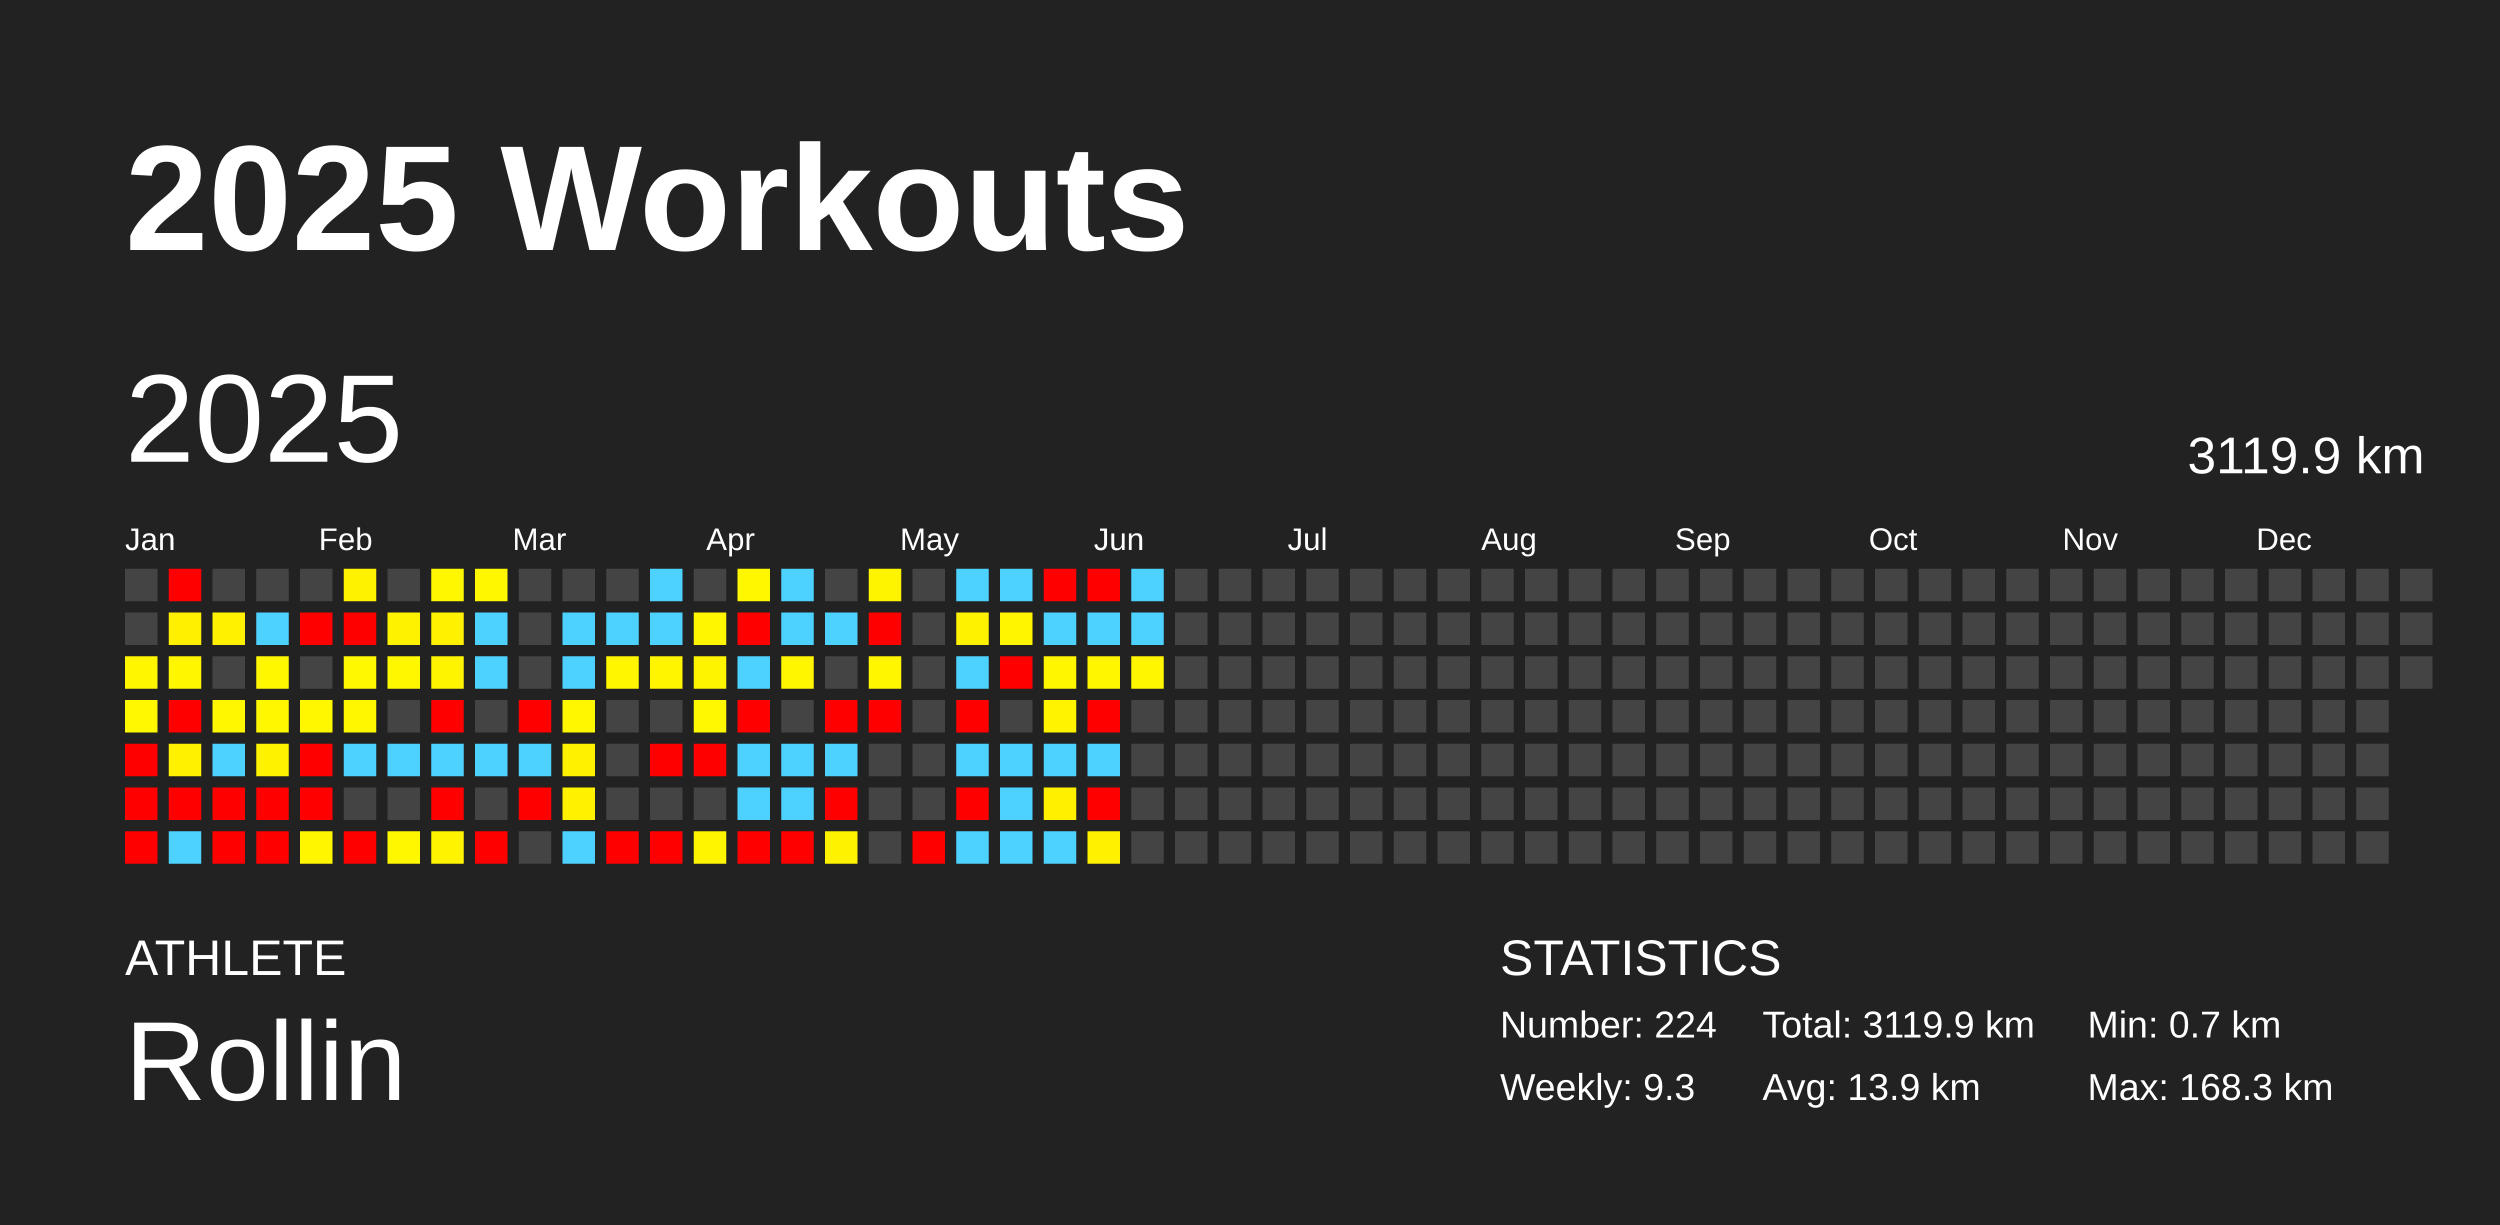
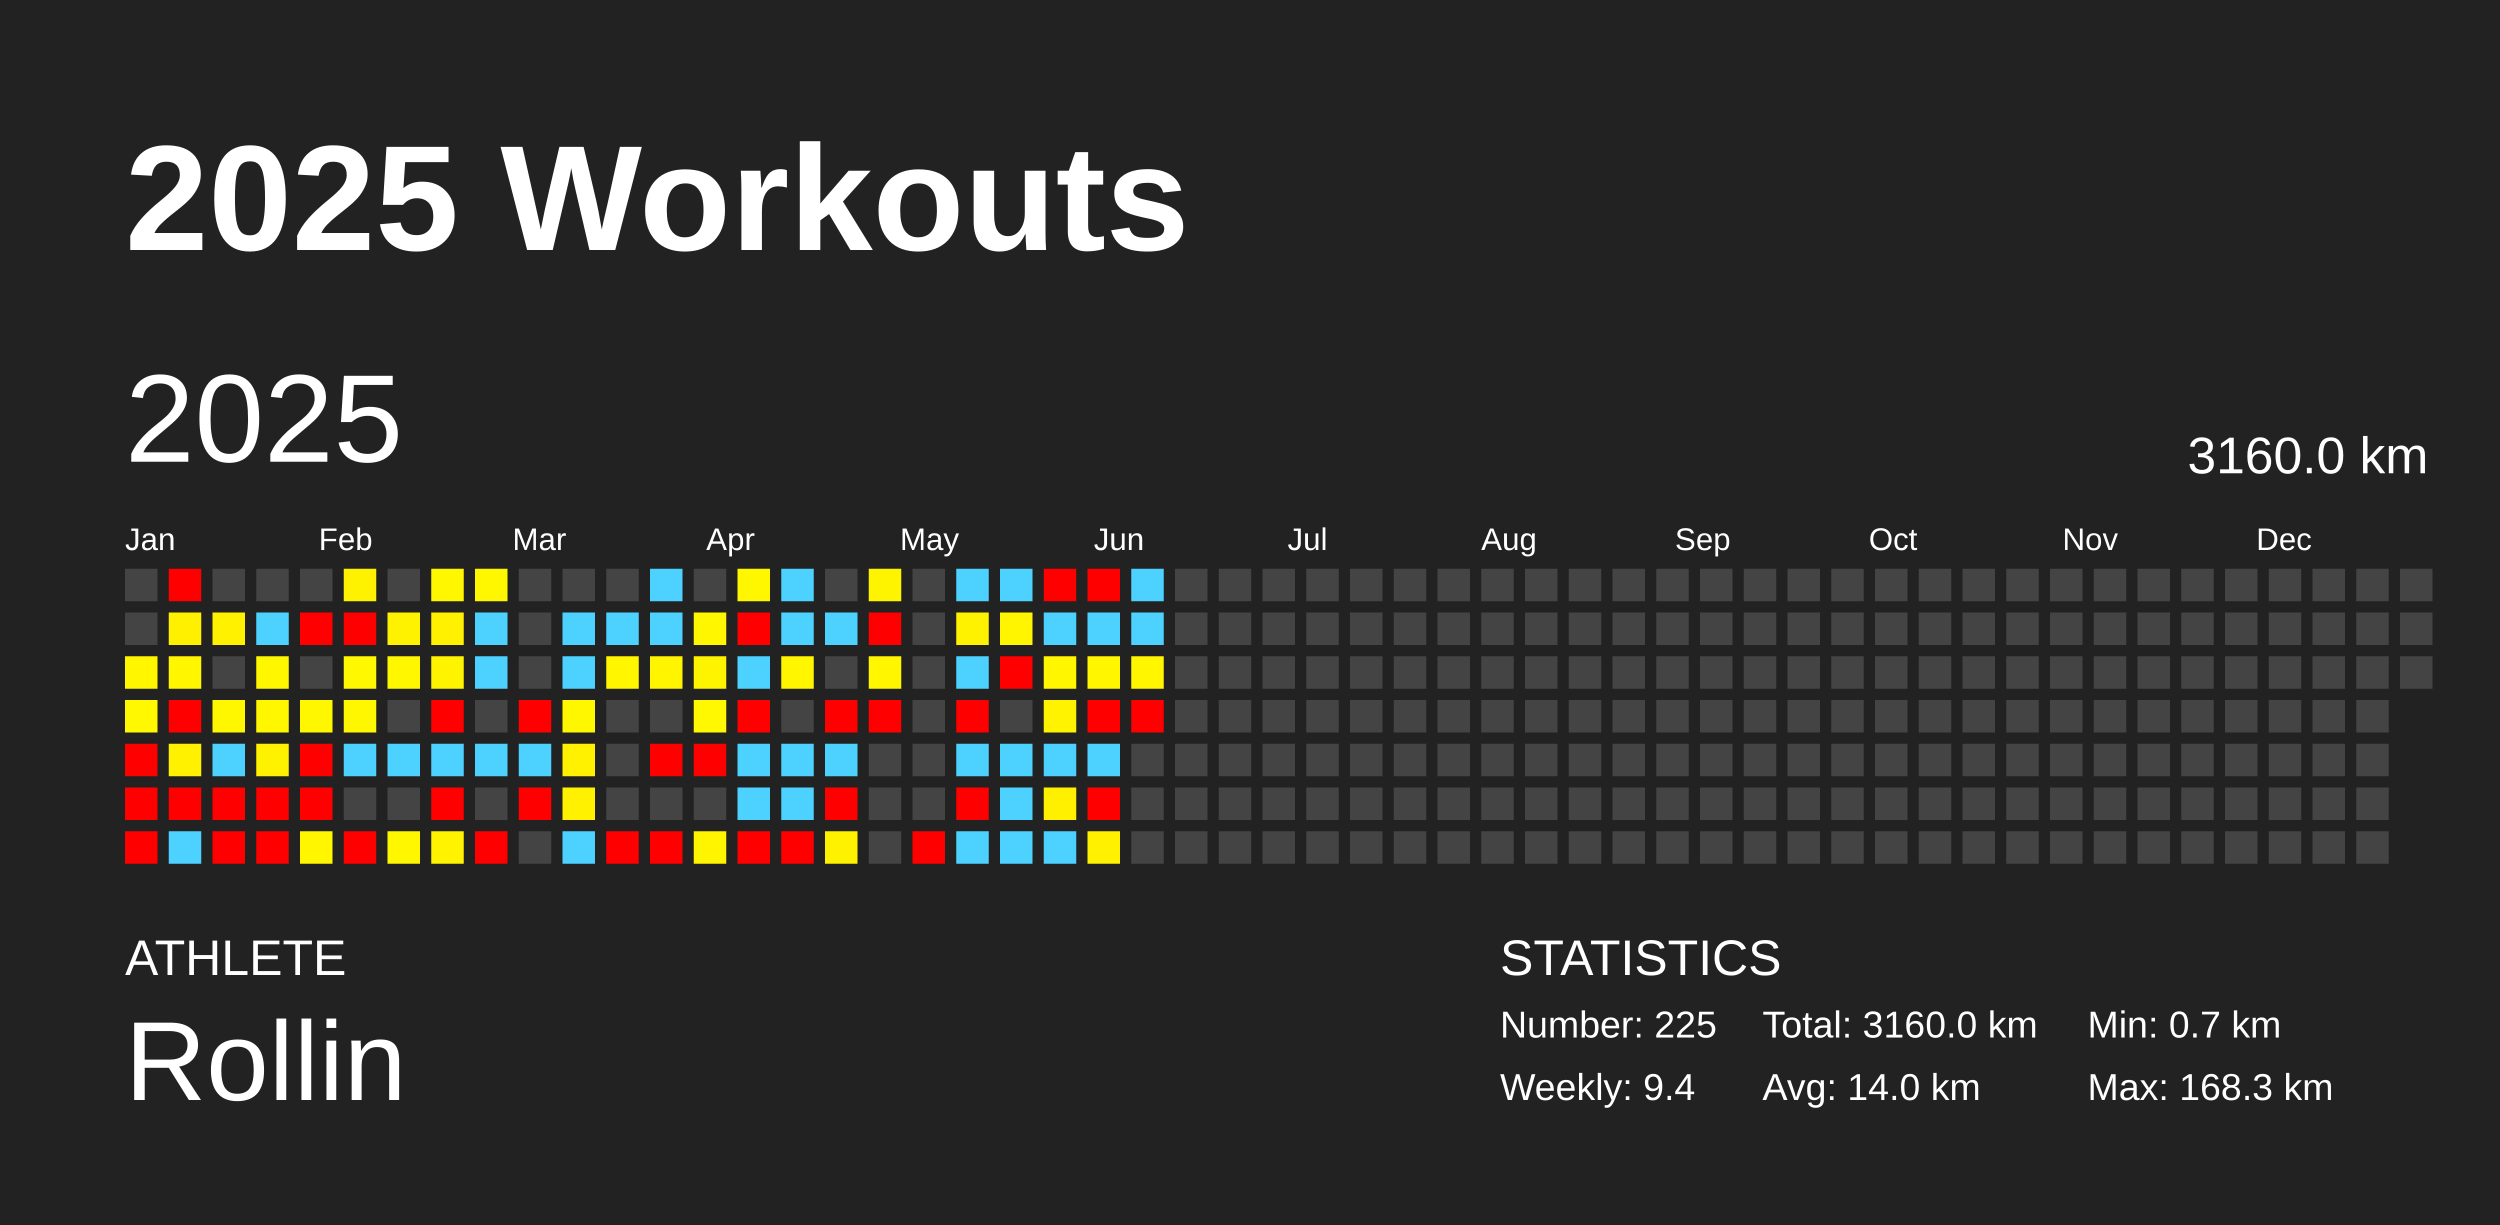
<svg xmlns="http://www.w3.org/2000/svg" baseProfile="full" height="98mm" version="1.1" viewBox="0,0,200,98" width="200mm">
  <defs />
  <rect fill="#222222" height="98" width="200" x="0" y="0" />
  <text fill="#FFFFFF" style="font-size:12px; font-family:Arial; font-weight:bold;" x="10" y="20">2025 Workouts</text>
  <text fill="#FFFFFF" style="font-size:4px; font-family:Arial" x="10" y="78">ATHLETE</text>
  <text fill="#FFFFFF" style="font-size:9px; font-family:Arial" x="10" y="88">Rollin</text>
  <text fill="#FFFFFF" style="font-size:4px; font-family:Arial" x="120" y="78">STATISTICS</text>
-   <text fill="#FFFFFF" style="font-size:3px; font-family:Arial" x="120" y="83">Number: 224</text>
-   <text fill="#FFFFFF" style="font-size:3px; font-family:Arial" x="120" y="88">Weekly: 9.3</text>
-   <text fill="#FFFFFF" style="font-size:3px; font-family:Arial" x="141" y="83">Total: 3119.9 km</text>
-   <text fill="#FFFFFF" style="font-size:3px; font-family:Arial" x="141" y="88">Avg: 13.9 km</text>
+   <text fill="#FFFFFF" style="font-size:3px; font-family:Arial" x="120" y="83">Number: 225</text>
+   <text fill="#FFFFFF" style="font-size:3px; font-family:Arial" x="120" y="88">Weekly: 9.4</text>
+   <text fill="#FFFFFF" style="font-size:3px; font-family:Arial" x="141" y="83">Total: 3160.0 km</text>
+   <text fill="#FFFFFF" style="font-size:3px; font-family:Arial" x="141" y="88">Avg: 14.0 km</text>
  <text fill="#FFFFFF" style="font-size:3px; font-family:Arial" x="167" y="83">Min: 0.7 km</text>
  <text fill="#FFFFFF" style="font-size:3px; font-family:Arial" x="167" y="88">Max: 168.3 km</text>
  <text dominant-baseline="hanging" fill="#FFFFFF" style="font-size:10.0px; font-family:Arial;" x="10" y="30">2025</text>
-   <text dominant-baseline="hanging" fill="#FFFFFF" style="font-size:4.125px; font-family:Arial;" x="175" y="35">3119.9 km</text>
+   <text dominant-baseline="hanging" fill="#FFFFFF" style="font-size:4.125px; font-family:Arial;" x="175" y="35">3160.0 km</text>
  <text fill="#FFFFFF" style="font-size:2.5px; font-family:Arial" x="10.0" y="44">Jan</text>
  <text fill="#FFFFFF" style="font-size:2.5px; font-family:Arial" x="25.5" y="44">Feb</text>
  <text fill="#FFFFFF" style="font-size:2.5px; font-family:Arial" x="41.0" y="44">Mar</text>
  <text fill="#FFFFFF" style="font-size:2.5px; font-family:Arial" x="56.5" y="44">Apr</text>
  <text fill="#FFFFFF" style="font-size:2.5px; font-family:Arial" x="72.0" y="44">May</text>
  <text fill="#FFFFFF" style="font-size:2.5px; font-family:Arial" x="87.5" y="44">Jun</text>
  <text fill="#FFFFFF" style="font-size:2.5px; font-family:Arial" x="103.0" y="44">Jul</text>
  <text fill="#FFFFFF" style="font-size:2.5px; font-family:Arial" x="118.5" y="44">Aug</text>
  <text fill="#FFFFFF" style="font-size:2.5px; font-family:Arial" x="134.0" y="44">Sep</text>
  <text fill="#FFFFFF" style="font-size:2.5px; font-family:Arial" x="149.5" y="44">Oct</text>
  <text fill="#FFFFFF" style="font-size:2.5px; font-family:Arial" x="165.0" y="44">Nov</text>
  <text fill="#FFFFFF" style="font-size:2.5px; font-family:Arial" x="180.5" y="44">Dec</text>
  <rect fill="#444444" height="2.6" width="2.6" x="10.0" y="45.5" />
  <rect fill="#444444" height="2.6" width="2.6" x="10.0" y="49.0" />
  <rect fill="#fff600" height="2.6" width="2.6" x="10.0" y="52.5" />
  <rect fill="#fff800" height="2.6" width="2.6" x="10.0" y="56.0" />
  <rect fill="red" height="2.6" width="2.6" x="10.0" y="59.5" />
  <rect fill="red" height="2.6" width="2.6" x="10.0" y="63.0" />
  <rect fill="red" height="2.6" width="2.6" x="10.0" y="66.5" />
  <rect fill="red" height="2.6" width="2.6" x="13.5" y="45.5" />
  <rect fill="#fff000" height="2.6" width="2.6" x="13.5" y="49.0" />
  <rect fill="#fff600" height="2.6" width="2.6" x="13.5" y="52.5" />
  <rect fill="red" height="2.6" width="2.6" x="13.5" y="56.0" />
  <rect fill="#fff100" height="2.6" width="2.6" x="13.5" y="59.5" />
  <rect fill="red" height="2.6" width="2.6" x="13.5" y="63.0" />
  <rect fill="#4dd2ff" height="2.6" width="2.6" x="13.5" y="66.5" />
  <rect fill="#444444" height="2.6" width="2.6" x="17.0" y="45.5" />
  <rect fill="#fff100" height="2.6" width="2.6" x="17.0" y="49.0" />
  <rect fill="#444444" height="2.6" width="2.6" x="17.0" y="52.5" />
  <rect fill="#fff700" height="2.6" width="2.6" x="17.0" y="56.0" />
  <rect fill="#4dd2ff" height="2.6" width="2.6" x="17.0" y="59.5" />
  <rect fill="red" height="2.6" width="2.6" x="17.0" y="63.0" />
  <rect fill="red" height="2.6" width="2.6" x="17.0" y="66.5" />
  <rect fill="#444444" height="2.6" width="2.6" x="20.5" y="45.5" />
  <rect fill="#4dd2ff" height="2.6" width="2.6" x="20.5" y="49.0" />
  <rect fill="#fff700" height="2.6" width="2.6" x="20.5" y="52.5" />
  <rect fill="#fff700" height="2.6" width="2.6" x="20.5" y="56.0" />
  <rect fill="#fff200" height="2.6" width="2.6" x="20.5" y="59.5" />
  <rect fill="red" height="2.6" width="2.6" x="20.5" y="63.0" />
  <rect fill="red" height="2.6" width="2.6" x="20.5" y="66.5" />
  <rect fill="#444444" height="2.6" width="2.6" x="24.0" y="45.5" />
  <rect fill="red" height="2.6" width="2.6" x="24.0" y="49.0" />
  <rect fill="#444444" height="2.6" width="2.6" x="24.0" y="52.5" />
  <rect fill="#fff700" height="2.6" width="2.6" x="24.0" y="56.0" />
  <rect fill="red" height="2.6" width="2.6" x="24.0" y="59.5" />
  <rect fill="red" height="2.6" width="2.6" x="24.0" y="63.0" />
  <rect fill="#fff600" height="2.6" width="2.6" x="24.0" y="66.5" />
  <rect fill="#fff200" height="2.6" width="2.6" x="27.5" y="45.5" />
  <rect fill="red" height="2.6" width="2.6" x="27.5" y="49.0" />
  <rect fill="#fff800" height="2.6" width="2.6" x="27.5" y="52.5" />
  <rect fill="#fff700" height="2.6" width="2.6" x="27.5" y="56.0" />
  <rect fill="#4dd2ff" height="2.6" width="2.6" x="27.5" y="59.5" />
  <rect fill="#444444" height="2.6" width="2.6" x="27.5" y="63.0" />
  <rect fill="red" height="2.6" width="2.6" x="27.5" y="66.5" />
  <rect fill="#444444" height="2.6" width="2.6" x="31.0" y="45.5" />
  <rect fill="#fff200" height="2.6" width="2.6" x="31.0" y="49.0" />
  <rect fill="#fff700" height="2.6" width="2.6" x="31.0" y="52.5" />
  <rect fill="#444444" height="2.6" width="2.6" x="31.0" y="56.0" />
  <rect fill="#4dd2ff" height="2.6" width="2.6" x="31.0" y="59.5" />
  <rect fill="#444444" height="2.6" width="2.6" x="31.0" y="63.0" />
  <rect fill="#fff700" height="2.6" width="2.6" x="31.0" y="66.5" />
  <rect fill="#fff700" height="2.6" width="2.6" x="34.5" y="45.5" />
  <rect fill="#fff100" height="2.6" width="2.6" x="34.5" y="49.0" />
  <rect fill="#fff400" height="2.6" width="2.6" x="34.5" y="52.5" />
  <rect fill="red" height="2.6" width="2.6" x="34.5" y="56.0" />
  <rect fill="#4dd2ff" height="2.6" width="2.6" x="34.5" y="59.5" />
  <rect fill="red" height="2.6" width="2.6" x="34.5" y="63.0" />
  <rect fill="#fff300" height="2.6" width="2.6" x="34.5" y="66.5" />
  <rect fill="#fff700" height="2.6" width="2.6" x="38.0" y="45.5" />
  <rect fill="#4dd2ff" height="2.6" width="2.6" x="38.0" y="49.0" />
  <rect fill="#4dd2ff" height="2.6" width="2.6" x="38.0" y="52.5" />
  <rect fill="#444444" height="2.6" width="2.6" x="38.0" y="56.0" />
  <rect fill="#4dd2ff" height="2.6" width="2.6" x="38.0" y="59.5" />
  <rect fill="#444444" height="2.6" width="2.6" x="38.0" y="63.0" />
  <rect fill="red" height="2.6" width="2.6" x="38.0" y="66.5" />
  <rect fill="#444444" height="2.6" width="2.6" x="41.5" y="45.5" />
  <rect fill="#444444" height="2.6" width="2.6" x="41.5" y="49.0" />
  <rect fill="#444444" height="2.6" width="2.6" x="41.5" y="52.5" />
  <rect fill="red" height="2.6" width="2.6" x="41.5" y="56.0" />
  <rect fill="#4dd2ff" height="2.6" width="2.6" x="41.5" y="59.5" />
  <rect fill="red" height="2.6" width="2.6" x="41.5" y="63.0" />
  <rect fill="#444444" height="2.6" width="2.6" x="41.5" y="66.5" />
  <rect fill="#444444" height="2.6" width="2.6" x="45.0" y="45.5" />
  <rect fill="#4dd2ff" height="2.6" width="2.6" x="45.0" y="49.0" />
  <rect fill="#4dd2ff" height="2.6" width="2.6" x="45.0" y="52.5" />
  <rect fill="#fff700" height="2.6" width="2.6" x="45.0" y="56.0" />
  <rect fill="#fff100" height="2.6" width="2.6" x="45.0" y="59.5" />
  <rect fill="#fff100" height="2.6" width="2.6" x="45.0" y="63.0" />
  <rect fill="#4dd2ff" height="2.6" width="2.6" x="45.0" y="66.5" />
  <rect fill="#444444" height="2.6" width="2.6" x="48.5" y="45.5" />
  <rect fill="#4dd2ff" height="2.6" width="2.6" x="48.5" y="49.0" />
  <rect fill="#fff600" height="2.6" width="2.6" x="48.5" y="52.5" />
  <rect fill="#444444" height="2.6" width="2.6" x="48.5" y="56.0" />
  <rect fill="#444444" height="2.6" width="2.6" x="48.5" y="59.5" />
  <rect fill="#444444" height="2.6" width="2.6" x="48.5" y="63.0" />
  <rect fill="red" height="2.6" width="2.6" x="48.5" y="66.5" />
  <rect fill="#4dd2ff" height="2.6" width="2.6" x="52.0" y="45.5" />
  <rect fill="#4dd2ff" height="2.6" width="2.6" x="52.0" y="49.0" />
  <rect fill="#fff500" height="2.6" width="2.6" x="52.0" y="52.5" />
  <rect fill="#444444" height="2.6" width="2.6" x="52.0" y="56.0" />
  <rect fill="red" height="2.6" width="2.6" x="52.0" y="59.5" />
  <rect fill="#444444" height="2.6" width="2.6" x="52.0" y="63.0" />
  <rect fill="red" height="2.6" width="2.6" x="52.0" y="66.5" />
  <rect fill="#444444" height="2.6" width="2.6" x="55.5" y="45.5" />
  <rect fill="#fff600" height="2.6" width="2.6" x="55.5" y="49.0" />
  <rect fill="#fff400" height="2.6" width="2.6" x="55.5" y="52.5" />
  <rect fill="#fff800" height="2.6" width="2.6" x="55.5" y="56.0" />
  <rect fill="red" height="2.6" width="2.6" x="55.5" y="59.5" />
  <rect fill="#444444" height="2.6" width="2.6" x="55.5" y="63.0" />
  <rect fill="#fff500" height="2.6" width="2.6" x="55.5" y="66.5" />
  <rect fill="#fff700" height="2.6" width="2.6" x="59.0" y="45.5" />
  <rect fill="red" height="2.6" width="2.6" x="59.0" y="49.0" />
  <rect fill="#4dd2ff" height="2.6" width="2.6" x="59.0" y="52.5" />
  <rect fill="red" height="2.6" width="2.6" x="59.0" y="56.0" />
  <rect fill="#4dd2ff" height="2.6" width="2.6" x="59.0" y="59.5" />
  <rect fill="#4dd2ff" height="2.6" width="2.6" x="59.0" y="63.0" />
  <rect fill="red" height="2.6" width="2.6" x="59.0" y="66.5" />
  <rect fill="#4dd2ff" height="2.6" width="2.6" x="62.5" y="45.5" />
  <rect fill="#4dd2ff" height="2.6" width="2.6" x="62.5" y="49.0" />
  <rect fill="#fff600" height="2.6" width="2.6" x="62.5" y="52.5" />
  <rect fill="#444444" height="2.6" width="2.6" x="62.5" y="56.0" />
  <rect fill="#4dd2ff" height="2.6" width="2.6" x="62.5" y="59.5" />
  <rect fill="#4dd2ff" height="2.6" width="2.6" x="62.5" y="63.0" />
  <rect fill="red" height="2.6" width="2.6" x="62.5" y="66.5" />
  <rect fill="#444444" height="2.6" width="2.6" x="66.0" y="45.5" />
  <rect fill="#4dd2ff" height="2.6" width="2.6" x="66.0" y="49.0" />
  <rect fill="#444444" height="2.6" width="2.6" x="66.0" y="52.5" />
  <rect fill="red" height="2.6" width="2.6" x="66.0" y="56.0" />
  <rect fill="#4dd2ff" height="2.6" width="2.6" x="66.0" y="59.5" />
  <rect fill="red" height="2.6" width="2.6" x="66.0" y="63.0" />
  <rect fill="#fff200" height="2.6" width="2.6" x="66.0" y="66.5" />
  <rect fill="#fff400" height="2.6" width="2.6" x="69.5" y="45.5" />
  <rect fill="red" height="2.6" width="2.6" x="69.5" y="49.0" />
  <rect fill="#fff600" height="2.6" width="2.6" x="69.5" y="52.5" />
  <rect fill="red" height="2.6" width="2.6" x="69.5" y="56.0" />
  <rect fill="#444444" height="2.6" width="2.6" x="69.5" y="59.5" />
  <rect fill="#444444" height="2.6" width="2.6" x="69.5" y="63.0" />
  <rect fill="#444444" height="2.6" width="2.6" x="69.5" y="66.5" />
  <rect fill="#444444" height="2.6" width="2.6" x="73.0" y="45.5" />
  <rect fill="#444444" height="2.6" width="2.6" x="73.0" y="49.0" />
  <rect fill="#444444" height="2.6" width="2.6" x="73.0" y="52.5" />
  <rect fill="#444444" height="2.6" width="2.6" x="73.0" y="56.0" />
  <rect fill="#444444" height="2.6" width="2.6" x="73.0" y="59.5" />
  <rect fill="#444444" height="2.6" width="2.6" x="73.0" y="63.0" />
  <rect fill="red" height="2.6" width="2.6" x="73.0" y="66.5" />
  <rect fill="#4dd2ff" height="2.6" width="2.6" x="76.5" y="45.5" />
  <rect fill="#fff200" height="2.6" width="2.6" x="76.5" y="49.0" />
  <rect fill="#4dd2ff" height="2.6" width="2.6" x="76.5" y="52.5" />
  <rect fill="red" height="2.6" width="2.6" x="76.5" y="56.0" />
  <rect fill="#4dd2ff" height="2.6" width="2.6" x="76.5" y="59.5" />
  <rect fill="red" height="2.6" width="2.6" x="76.5" y="63.0" />
  <rect fill="#4dd2ff" height="2.6" width="2.6" x="76.5" y="66.5" />
  <rect fill="#4dd2ff" height="2.6" width="2.6" x="80.0" y="45.5" />
  <rect fill="#fff500" height="2.6" width="2.6" x="80.0" y="49.0" />
  <rect fill="red" height="2.6" width="2.6" x="80.0" y="52.5" />
  <rect fill="#444444" height="2.6" width="2.6" x="80.0" y="56.0" />
  <rect fill="#4dd2ff" height="2.6" width="2.6" x="80.0" y="59.5" />
  <rect fill="#4dd2ff" height="2.6" width="2.6" x="80.0" y="63.0" />
  <rect fill="#4dd2ff" height="2.6" width="2.6" x="80.0" y="66.5" />
  <rect fill="red" height="2.6" width="2.6" x="83.5" y="45.5" />
  <rect fill="#4dd2ff" height="2.6" width="2.6" x="83.5" y="49.0" />
  <rect fill="#fff600" height="2.6" width="2.6" x="83.5" y="52.5" />
  <rect fill="#fff300" height="2.6" width="2.6" x="83.5" y="56.0" />
  <rect fill="#4dd2ff" height="2.6" width="2.6" x="83.5" y="59.5" />
  <rect fill="#fff000" height="2.6" width="2.6" x="83.5" y="63.0" />
  <rect fill="#4dd2ff" height="2.6" width="2.6" x="83.5" y="66.5" />
  <rect fill="red" height="2.6" width="2.6" x="87.0" y="45.5" />
  <rect fill="#4dd2ff" height="2.6" width="2.6" x="87.0" y="49.0" />
  <rect fill="#fff600" height="2.6" width="2.6" x="87.0" y="52.5" />
  <rect fill="red" height="2.6" width="2.6" x="87.0" y="56.0" />
  <rect fill="#4dd2ff" height="2.6" width="2.6" x="87.0" y="59.5" />
  <rect fill="red" height="2.6" width="2.6" x="87.0" y="63.0" />
  <rect fill="#fff100" height="2.6" width="2.6" x="87.0" y="66.5" />
  <rect fill="#4dd2ff" height="2.6" width="2.6" x="90.5" y="45.5" />
  <rect fill="#4dd2ff" height="2.6" width="2.6" x="90.5" y="49.0" />
  <rect fill="#fff600" height="2.6" width="2.6" x="90.5" y="52.5" />
-   <rect fill="#444444" height="2.6" width="2.6" x="90.5" y="56.0" />
+   <rect fill="red" height="2.6" width="2.6" x="90.5" y="56.0" />
  <rect fill="#444444" height="2.6" width="2.6" x="90.5" y="59.5" />
  <rect fill="#444444" height="2.6" width="2.6" x="90.5" y="63.0" />
  <rect fill="#444444" height="2.6" width="2.6" x="90.5" y="66.5" />
  <rect fill="#444444" height="2.6" width="2.6" x="94.0" y="45.5" />
  <rect fill="#444444" height="2.6" width="2.6" x="94.0" y="49.0" />
  <rect fill="#444444" height="2.6" width="2.6" x="94.0" y="52.5" />
  <rect fill="#444444" height="2.6" width="2.6" x="94.0" y="56.0" />
  <rect fill="#444444" height="2.6" width="2.6" x="94.0" y="59.5" />
  <rect fill="#444444" height="2.6" width="2.6" x="94.0" y="63.0" />
  <rect fill="#444444" height="2.6" width="2.6" x="94.0" y="66.5" />
  <rect fill="#444444" height="2.6" width="2.6" x="97.5" y="45.5" />
  <rect fill="#444444" height="2.6" width="2.6" x="97.5" y="49.0" />
  <rect fill="#444444" height="2.6" width="2.6" x="97.5" y="52.5" />
  <rect fill="#444444" height="2.6" width="2.6" x="97.5" y="56.0" />
  <rect fill="#444444" height="2.6" width="2.6" x="97.5" y="59.5" />
  <rect fill="#444444" height="2.6" width="2.6" x="97.5" y="63.0" />
  <rect fill="#444444" height="2.6" width="2.6" x="97.5" y="66.5" />
  <rect fill="#444444" height="2.6" width="2.6" x="101.0" y="45.5" />
  <rect fill="#444444" height="2.6" width="2.6" x="101.0" y="49.0" />
  <rect fill="#444444" height="2.6" width="2.6" x="101.0" y="52.5" />
  <rect fill="#444444" height="2.6" width="2.6" x="101.0" y="56.0" />
  <rect fill="#444444" height="2.6" width="2.6" x="101.0" y="59.5" />
  <rect fill="#444444" height="2.6" width="2.6" x="101.0" y="63.0" />
  <rect fill="#444444" height="2.6" width="2.6" x="101.0" y="66.5" />
  <rect fill="#444444" height="2.6" width="2.6" x="104.5" y="45.5" />
  <rect fill="#444444" height="2.6" width="2.6" x="104.5" y="49.0" />
  <rect fill="#444444" height="2.6" width="2.6" x="104.5" y="52.5" />
  <rect fill="#444444" height="2.6" width="2.6" x="104.5" y="56.0" />
  <rect fill="#444444" height="2.6" width="2.6" x="104.5" y="59.5" />
  <rect fill="#444444" height="2.6" width="2.6" x="104.5" y="63.0" />
  <rect fill="#444444" height="2.6" width="2.6" x="104.5" y="66.5" />
  <rect fill="#444444" height="2.6" width="2.6" x="108.0" y="45.5" />
  <rect fill="#444444" height="2.6" width="2.6" x="108.0" y="49.0" />
  <rect fill="#444444" height="2.6" width="2.6" x="108.0" y="52.5" />
  <rect fill="#444444" height="2.6" width="2.6" x="108.0" y="56.0" />
  <rect fill="#444444" height="2.6" width="2.6" x="108.0" y="59.5" />
  <rect fill="#444444" height="2.6" width="2.6" x="108.0" y="63.0" />
  <rect fill="#444444" height="2.6" width="2.6" x="108.0" y="66.5" />
  <rect fill="#444444" height="2.6" width="2.6" x="111.5" y="45.5" />
  <rect fill="#444444" height="2.6" width="2.6" x="111.5" y="49.0" />
  <rect fill="#444444" height="2.6" width="2.6" x="111.5" y="52.5" />
  <rect fill="#444444" height="2.6" width="2.6" x="111.5" y="56.0" />
  <rect fill="#444444" height="2.6" width="2.6" x="111.5" y="59.5" />
  <rect fill="#444444" height="2.6" width="2.6" x="111.5" y="63.0" />
  <rect fill="#444444" height="2.6" width="2.6" x="111.5" y="66.5" />
  <rect fill="#444444" height="2.6" width="2.6" x="115.0" y="45.5" />
  <rect fill="#444444" height="2.6" width="2.6" x="115.0" y="49.0" />
  <rect fill="#444444" height="2.6" width="2.6" x="115.0" y="52.5" />
  <rect fill="#444444" height="2.6" width="2.6" x="115.0" y="56.0" />
  <rect fill="#444444" height="2.6" width="2.6" x="115.0" y="59.5" />
  <rect fill="#444444" height="2.6" width="2.6" x="115.0" y="63.0" />
  <rect fill="#444444" height="2.6" width="2.6" x="115.0" y="66.5" />
  <rect fill="#444444" height="2.6" width="2.6" x="118.5" y="45.5" />
  <rect fill="#444444" height="2.6" width="2.6" x="118.5" y="49.0" />
  <rect fill="#444444" height="2.6" width="2.6" x="118.5" y="52.5" />
  <rect fill="#444444" height="2.6" width="2.6" x="118.5" y="56.0" />
  <rect fill="#444444" height="2.6" width="2.6" x="118.5" y="59.5" />
  <rect fill="#444444" height="2.6" width="2.6" x="118.5" y="63.0" />
  <rect fill="#444444" height="2.6" width="2.6" x="118.5" y="66.5" />
  <rect fill="#444444" height="2.6" width="2.6" x="122.0" y="45.5" />
  <rect fill="#444444" height="2.6" width="2.6" x="122.0" y="49.0" />
  <rect fill="#444444" height="2.6" width="2.6" x="122.0" y="52.5" />
  <rect fill="#444444" height="2.6" width="2.6" x="122.0" y="56.0" />
  <rect fill="#444444" height="2.6" width="2.6" x="122.0" y="59.5" />
  <rect fill="#444444" height="2.6" width="2.6" x="122.0" y="63.0" />
  <rect fill="#444444" height="2.6" width="2.6" x="122.0" y="66.5" />
  <rect fill="#444444" height="2.6" width="2.6" x="125.5" y="45.5" />
  <rect fill="#444444" height="2.6" width="2.6" x="125.5" y="49.0" />
  <rect fill="#444444" height="2.6" width="2.6" x="125.5" y="52.5" />
  <rect fill="#444444" height="2.6" width="2.6" x="125.5" y="56.0" />
  <rect fill="#444444" height="2.6" width="2.6" x="125.5" y="59.5" />
  <rect fill="#444444" height="2.6" width="2.6" x="125.5" y="63.0" />
  <rect fill="#444444" height="2.6" width="2.6" x="125.5" y="66.5" />
  <rect fill="#444444" height="2.6" width="2.6" x="129.0" y="45.5" />
  <rect fill="#444444" height="2.6" width="2.6" x="129.0" y="49.0" />
  <rect fill="#444444" height="2.6" width="2.6" x="129.0" y="52.5" />
  <rect fill="#444444" height="2.6" width="2.6" x="129.0" y="56.0" />
  <rect fill="#444444" height="2.6" width="2.6" x="129.0" y="59.5" />
  <rect fill="#444444" height="2.6" width="2.6" x="129.0" y="63.0" />
  <rect fill="#444444" height="2.6" width="2.6" x="129.0" y="66.5" />
  <rect fill="#444444" height="2.6" width="2.6" x="132.5" y="45.5" />
  <rect fill="#444444" height="2.6" width="2.6" x="132.5" y="49.0" />
  <rect fill="#444444" height="2.6" width="2.6" x="132.5" y="52.5" />
  <rect fill="#444444" height="2.6" width="2.6" x="132.5" y="56.0" />
  <rect fill="#444444" height="2.6" width="2.6" x="132.5" y="59.5" />
  <rect fill="#444444" height="2.6" width="2.6" x="132.5" y="63.0" />
  <rect fill="#444444" height="2.6" width="2.6" x="132.5" y="66.5" />
  <rect fill="#444444" height="2.6" width="2.6" x="136.0" y="45.5" />
  <rect fill="#444444" height="2.6" width="2.6" x="136.0" y="49.0" />
  <rect fill="#444444" height="2.6" width="2.6" x="136.0" y="52.5" />
  <rect fill="#444444" height="2.6" width="2.6" x="136.0" y="56.0" />
  <rect fill="#444444" height="2.6" width="2.6" x="136.0" y="59.5" />
  <rect fill="#444444" height="2.6" width="2.6" x="136.0" y="63.0" />
  <rect fill="#444444" height="2.6" width="2.6" x="136.0" y="66.5" />
  <rect fill="#444444" height="2.6" width="2.6" x="139.5" y="45.5" />
  <rect fill="#444444" height="2.6" width="2.6" x="139.5" y="49.0" />
  <rect fill="#444444" height="2.6" width="2.6" x="139.5" y="52.5" />
  <rect fill="#444444" height="2.6" width="2.6" x="139.5" y="56.0" />
  <rect fill="#444444" height="2.6" width="2.6" x="139.5" y="59.5" />
  <rect fill="#444444" height="2.6" width="2.6" x="139.5" y="63.0" />
  <rect fill="#444444" height="2.6" width="2.6" x="139.5" y="66.5" />
  <rect fill="#444444" height="2.6" width="2.6" x="143.0" y="45.5" />
  <rect fill="#444444" height="2.6" width="2.6" x="143.0" y="49.0" />
  <rect fill="#444444" height="2.6" width="2.6" x="143.0" y="52.5" />
  <rect fill="#444444" height="2.6" width="2.6" x="143.0" y="56.0" />
  <rect fill="#444444" height="2.6" width="2.6" x="143.0" y="59.5" />
  <rect fill="#444444" height="2.6" width="2.6" x="143.0" y="63.0" />
  <rect fill="#444444" height="2.6" width="2.6" x="143.0" y="66.5" />
  <rect fill="#444444" height="2.6" width="2.6" x="146.5" y="45.5" />
  <rect fill="#444444" height="2.6" width="2.6" x="146.5" y="49.0" />
  <rect fill="#444444" height="2.6" width="2.6" x="146.5" y="52.5" />
  <rect fill="#444444" height="2.6" width="2.6" x="146.5" y="56.0" />
  <rect fill="#444444" height="2.6" width="2.6" x="146.5" y="59.5" />
  <rect fill="#444444" height="2.6" width="2.6" x="146.5" y="63.0" />
  <rect fill="#444444" height="2.6" width="2.6" x="146.5" y="66.5" />
  <rect fill="#444444" height="2.6" width="2.6" x="150.0" y="45.5" />
  <rect fill="#444444" height="2.6" width="2.6" x="150.0" y="49.0" />
  <rect fill="#444444" height="2.6" width="2.6" x="150.0" y="52.5" />
  <rect fill="#444444" height="2.6" width="2.6" x="150.0" y="56.0" />
  <rect fill="#444444" height="2.6" width="2.6" x="150.0" y="59.5" />
  <rect fill="#444444" height="2.6" width="2.6" x="150.0" y="63.0" />
  <rect fill="#444444" height="2.6" width="2.6" x="150.0" y="66.5" />
  <rect fill="#444444" height="2.6" width="2.6" x="153.5" y="45.5" />
  <rect fill="#444444" height="2.6" width="2.6" x="153.5" y="49.0" />
  <rect fill="#444444" height="2.6" width="2.6" x="153.5" y="52.5" />
  <rect fill="#444444" height="2.6" width="2.6" x="153.5" y="56.0" />
  <rect fill="#444444" height="2.6" width="2.6" x="153.5" y="59.5" />
  <rect fill="#444444" height="2.6" width="2.6" x="153.5" y="63.0" />
  <rect fill="#444444" height="2.6" width="2.6" x="153.5" y="66.5" />
  <rect fill="#444444" height="2.6" width="2.6" x="157.0" y="45.5" />
  <rect fill="#444444" height="2.6" width="2.6" x="157.0" y="49.0" />
  <rect fill="#444444" height="2.6" width="2.6" x="157.0" y="52.5" />
  <rect fill="#444444" height="2.6" width="2.6" x="157.0" y="56.0" />
  <rect fill="#444444" height="2.6" width="2.6" x="157.0" y="59.5" />
  <rect fill="#444444" height="2.6" width="2.6" x="157.0" y="63.0" />
  <rect fill="#444444" height="2.6" width="2.6" x="157.0" y="66.5" />
  <rect fill="#444444" height="2.6" width="2.6" x="160.5" y="45.5" />
  <rect fill="#444444" height="2.6" width="2.6" x="160.5" y="49.0" />
  <rect fill="#444444" height="2.6" width="2.6" x="160.5" y="52.5" />
  <rect fill="#444444" height="2.6" width="2.6" x="160.5" y="56.0" />
  <rect fill="#444444" height="2.6" width="2.6" x="160.5" y="59.5" />
  <rect fill="#444444" height="2.6" width="2.6" x="160.5" y="63.0" />
  <rect fill="#444444" height="2.6" width="2.6" x="160.5" y="66.5" />
  <rect fill="#444444" height="2.6" width="2.6" x="164.0" y="45.5" />
  <rect fill="#444444" height="2.6" width="2.6" x="164.0" y="49.0" />
  <rect fill="#444444" height="2.6" width="2.6" x="164.0" y="52.5" />
  <rect fill="#444444" height="2.6" width="2.6" x="164.0" y="56.0" />
  <rect fill="#444444" height="2.6" width="2.6" x="164.0" y="59.5" />
  <rect fill="#444444" height="2.6" width="2.6" x="164.0" y="63.0" />
  <rect fill="#444444" height="2.6" width="2.6" x="164.0" y="66.5" />
  <rect fill="#444444" height="2.6" width="2.6" x="167.5" y="45.5" />
  <rect fill="#444444" height="2.6" width="2.6" x="167.5" y="49.0" />
  <rect fill="#444444" height="2.6" width="2.6" x="167.5" y="52.5" />
  <rect fill="#444444" height="2.6" width="2.6" x="167.5" y="56.0" />
  <rect fill="#444444" height="2.6" width="2.6" x="167.5" y="59.5" />
  <rect fill="#444444" height="2.6" width="2.6" x="167.5" y="63.0" />
  <rect fill="#444444" height="2.6" width="2.6" x="167.5" y="66.5" />
  <rect fill="#444444" height="2.6" width="2.6" x="171.0" y="45.5" />
  <rect fill="#444444" height="2.6" width="2.6" x="171.0" y="49.0" />
  <rect fill="#444444" height="2.6" width="2.6" x="171.0" y="52.5" />
  <rect fill="#444444" height="2.6" width="2.6" x="171.0" y="56.0" />
  <rect fill="#444444" height="2.6" width="2.6" x="171.0" y="59.5" />
  <rect fill="#444444" height="2.6" width="2.6" x="171.0" y="63.0" />
  <rect fill="#444444" height="2.6" width="2.6" x="171.0" y="66.5" />
  <rect fill="#444444" height="2.6" width="2.6" x="174.5" y="45.5" />
  <rect fill="#444444" height="2.6" width="2.6" x="174.5" y="49.0" />
  <rect fill="#444444" height="2.6" width="2.6" x="174.5" y="52.5" />
  <rect fill="#444444" height="2.6" width="2.6" x="174.5" y="56.0" />
  <rect fill="#444444" height="2.6" width="2.6" x="174.5" y="59.5" />
  <rect fill="#444444" height="2.6" width="2.6" x="174.5" y="63.0" />
  <rect fill="#444444" height="2.6" width="2.6" x="174.5" y="66.5" />
  <rect fill="#444444" height="2.6" width="2.6" x="178.0" y="45.5" />
  <rect fill="#444444" height="2.6" width="2.6" x="178.0" y="49.0" />
  <rect fill="#444444" height="2.6" width="2.6" x="178.0" y="52.5" />
  <rect fill="#444444" height="2.6" width="2.6" x="178.0" y="56.0" />
  <rect fill="#444444" height="2.6" width="2.6" x="178.0" y="59.5" />
  <rect fill="#444444" height="2.6" width="2.6" x="178.0" y="63.0" />
  <rect fill="#444444" height="2.6" width="2.6" x="178.0" y="66.5" />
  <rect fill="#444444" height="2.6" width="2.6" x="181.5" y="45.5" />
  <rect fill="#444444" height="2.6" width="2.6" x="181.5" y="49.0" />
  <rect fill="#444444" height="2.6" width="2.6" x="181.5" y="52.5" />
  <rect fill="#444444" height="2.6" width="2.6" x="181.5" y="56.0" />
  <rect fill="#444444" height="2.6" width="2.6" x="181.5" y="59.5" />
  <rect fill="#444444" height="2.6" width="2.6" x="181.5" y="63.0" />
  <rect fill="#444444" height="2.6" width="2.6" x="181.5" y="66.5" />
  <rect fill="#444444" height="2.6" width="2.6" x="185.0" y="45.5" />
  <rect fill="#444444" height="2.6" width="2.6" x="185.0" y="49.0" />
  <rect fill="#444444" height="2.6" width="2.6" x="185.0" y="52.5" />
  <rect fill="#444444" height="2.6" width="2.6" x="185.0" y="56.0" />
  <rect fill="#444444" height="2.6" width="2.6" x="185.0" y="59.5" />
  <rect fill="#444444" height="2.6" width="2.6" x="185.0" y="63.0" />
  <rect fill="#444444" height="2.6" width="2.6" x="185.0" y="66.5" />
  <rect fill="#444444" height="2.6" width="2.6" x="188.5" y="45.5" />
  <rect fill="#444444" height="2.6" width="2.6" x="188.5" y="49.0" />
  <rect fill="#444444" height="2.6" width="2.6" x="188.5" y="52.5" />
  <rect fill="#444444" height="2.6" width="2.6" x="188.5" y="56.0" />
  <rect fill="#444444" height="2.6" width="2.6" x="188.5" y="59.5" />
  <rect fill="#444444" height="2.6" width="2.6" x="188.5" y="63.0" />
  <rect fill="#444444" height="2.6" width="2.6" x="188.5" y="66.5" />
  <rect fill="#444444" height="2.6" width="2.6" x="192.0" y="45.5" />
  <rect fill="#444444" height="2.6" width="2.6" x="192.0" y="49.0" />
  <rect fill="#444444" height="2.6" width="2.6" x="192.0" y="52.5" />
</svg>
